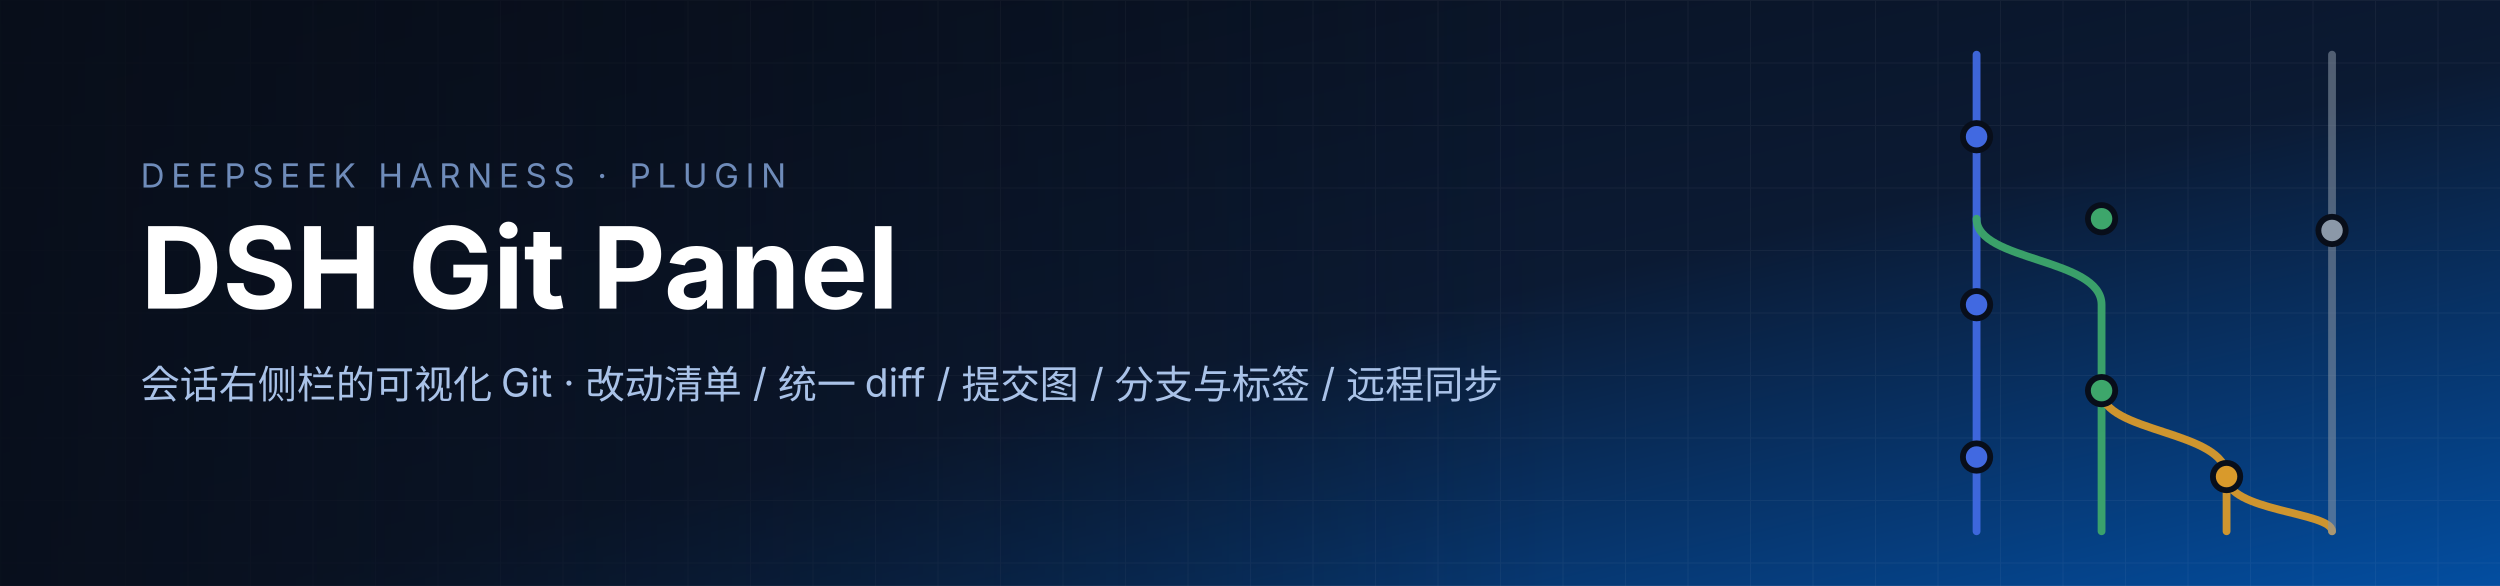
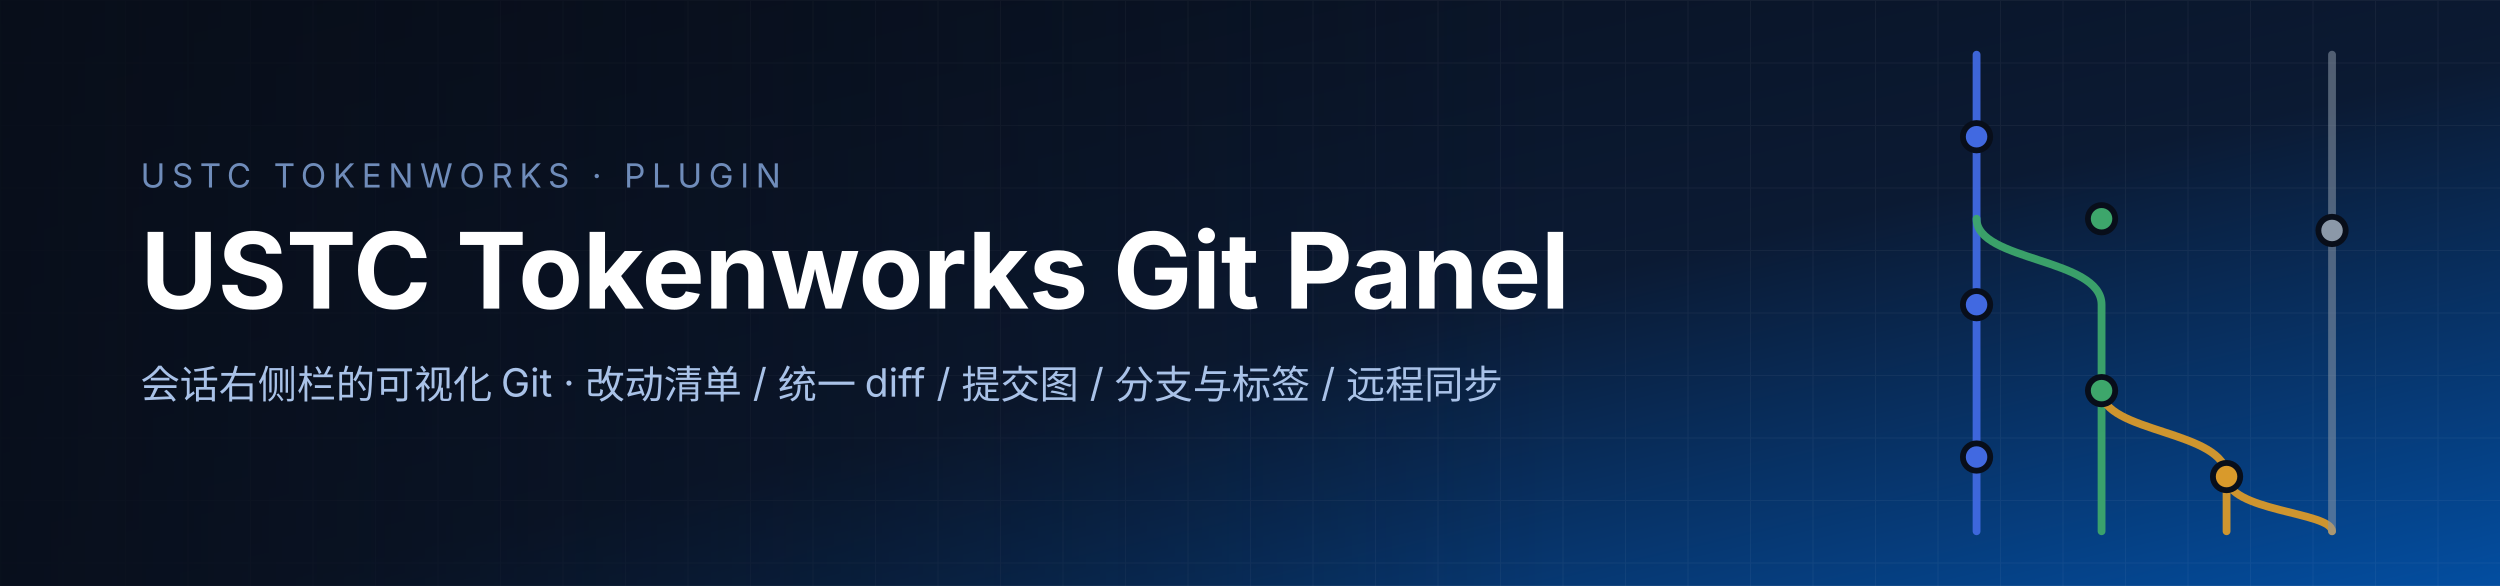
<svg xmlns="http://www.w3.org/2000/svg" width="1280" height="300" viewBox="0 0 1280 300" role="img" aria-label="DSH Git Panel — 会话右侧栏的可视化 Git">
  <defs>
    <linearGradient id="bg" x1="0" y1="0" x2="1" y2="1">
      <stop offset="0" stop-color="#080e1a" />
      <stop offset="0.55" stop-color="#0b1a33" />
      <stop offset="1" stop-color="#034ea1" />
    </linearGradient>
    <linearGradient id="fade" x1="0" y1="0" x2="1" y2="0">
      <stop offset="0" stop-color="#080e1a" stop-opacity="0.9" />
      <stop offset="0.62" stop-color="#080e1a" stop-opacity="0" />
    </linearGradient>
    <pattern id="grid" width="32" height="32" patternUnits="userSpaceOnUse">
      <path d="M32 0H0V32" fill="none" stroke="#ffffff" stroke-opacity="0.045" />
    </pattern>
  </defs>
  <rect width="1280" height="300" fill="url(#bg)" />
  <rect width="1280" height="300" fill="url(#grid)" />
  <rect width="1280" height="300" fill="url(#fade)" />
  <g transform="translate(44 0)">
    <g fill="none" stroke-width="4" stroke-linecap="round">
      <path d="M968 28 V272" stroke="#4169e1" stroke-opacity="0.95" />
      <path d="M968 112 C968 134, 1032 132, 1032 156 V272" stroke="#3DA66B" stroke-opacity="0.95" />
      <path d="M1032 200 C1032 222, 1096 220, 1096 244 V272" stroke="#d99a2b" stroke-opacity="0.95" />
      <path d="M1096 244 C1096 262, 1150 262, 1150 272" stroke="#d99a2b" stroke-opacity="0.95" />
      <path d="M1150 28 V272" stroke="#8b98a8" stroke-opacity="0.55" />
    </g>
    <g stroke="#080e1a" stroke-width="3">
      <circle cx="968" cy="70" r="7" fill="#4169e1" />
      <circle cx="968" cy="156" r="7" fill="#4169e1" />
      <circle cx="968" cy="234" r="7" fill="#4169e1" />
      <circle cx="1032" cy="112" r="7" fill="#3DA66B" />
      <circle cx="1032" cy="200" r="7" fill="#3DA66B" />
      <circle cx="1096" cy="244" r="7" fill="#d99a2b" />
      <circle cx="1150" cy="118" r="7" fill="#8b98a8" />
    </g>
  </g>
-   <text x="72" y="96" font-family="Inter, 'Segoe UI', system-ui, -apple-system, sans-serif" font-size="17" letter-spacing="3.4" fill="#6f8cba">DEEPSEEK HARNESS · PLUGIN</text>
-   <text x="72" y="158" font-family="Inter, 'Segoe UI', system-ui, -apple-system, sans-serif" font-size="58" font-weight="700" fill="#ffffff">DSH Git Panel</text>
+   <text x="72" y="96" font-family="Inter, 'Segoe UI', system-ui, -apple-system, sans-serif" font-size="17" letter-spacing="3.4" fill="#6f8cba">USTC TOKENWORKS · PLUGIN</text>
+   <text x="72" y="158" font-family="Inter, 'Segoe UI', system-ui, -apple-system, sans-serif" font-size="54" font-weight="700" fill="#ffffff">USTC Tokenworks Git Panel</text>
  <text x="72" y="204" font-family="Inter, 'Segoe UI', system-ui, -apple-system, sans-serif" font-size="20" fill="#a9c2e8">会话右侧栏的可视化 Git · 改动清单 / 统一 diff / 提交图 / 分支与标签 / 远程同步</text>
</svg>
